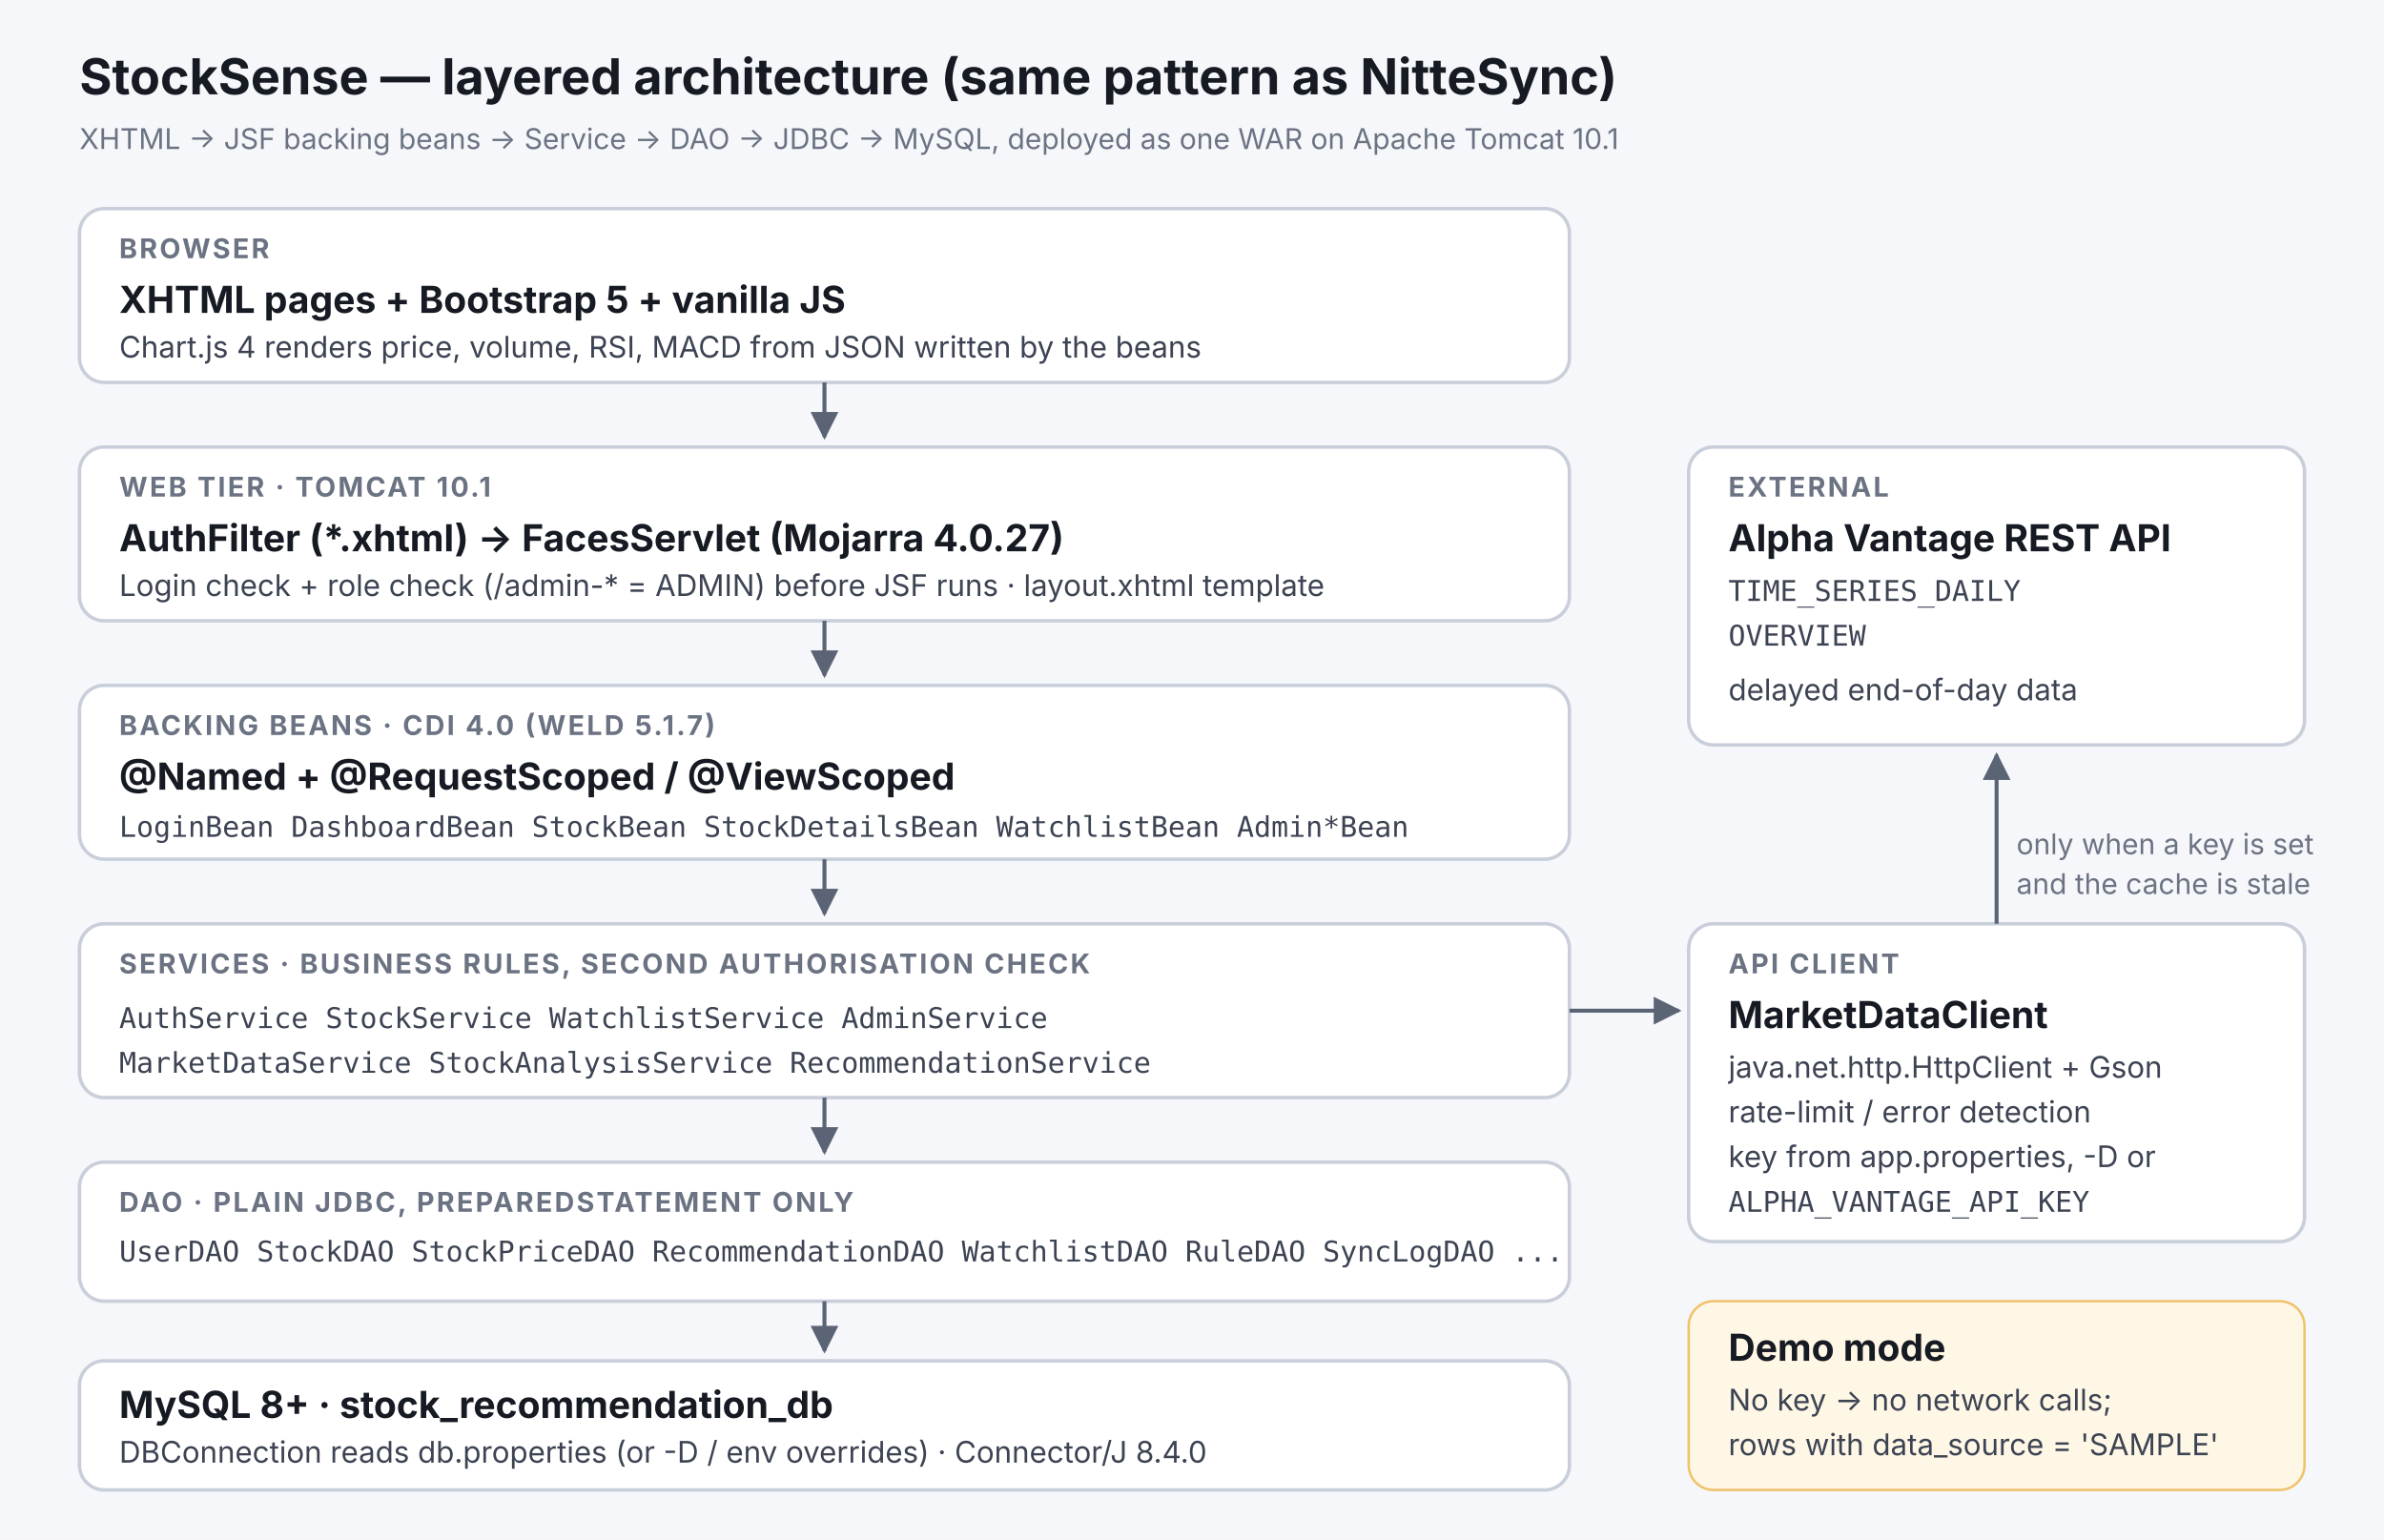
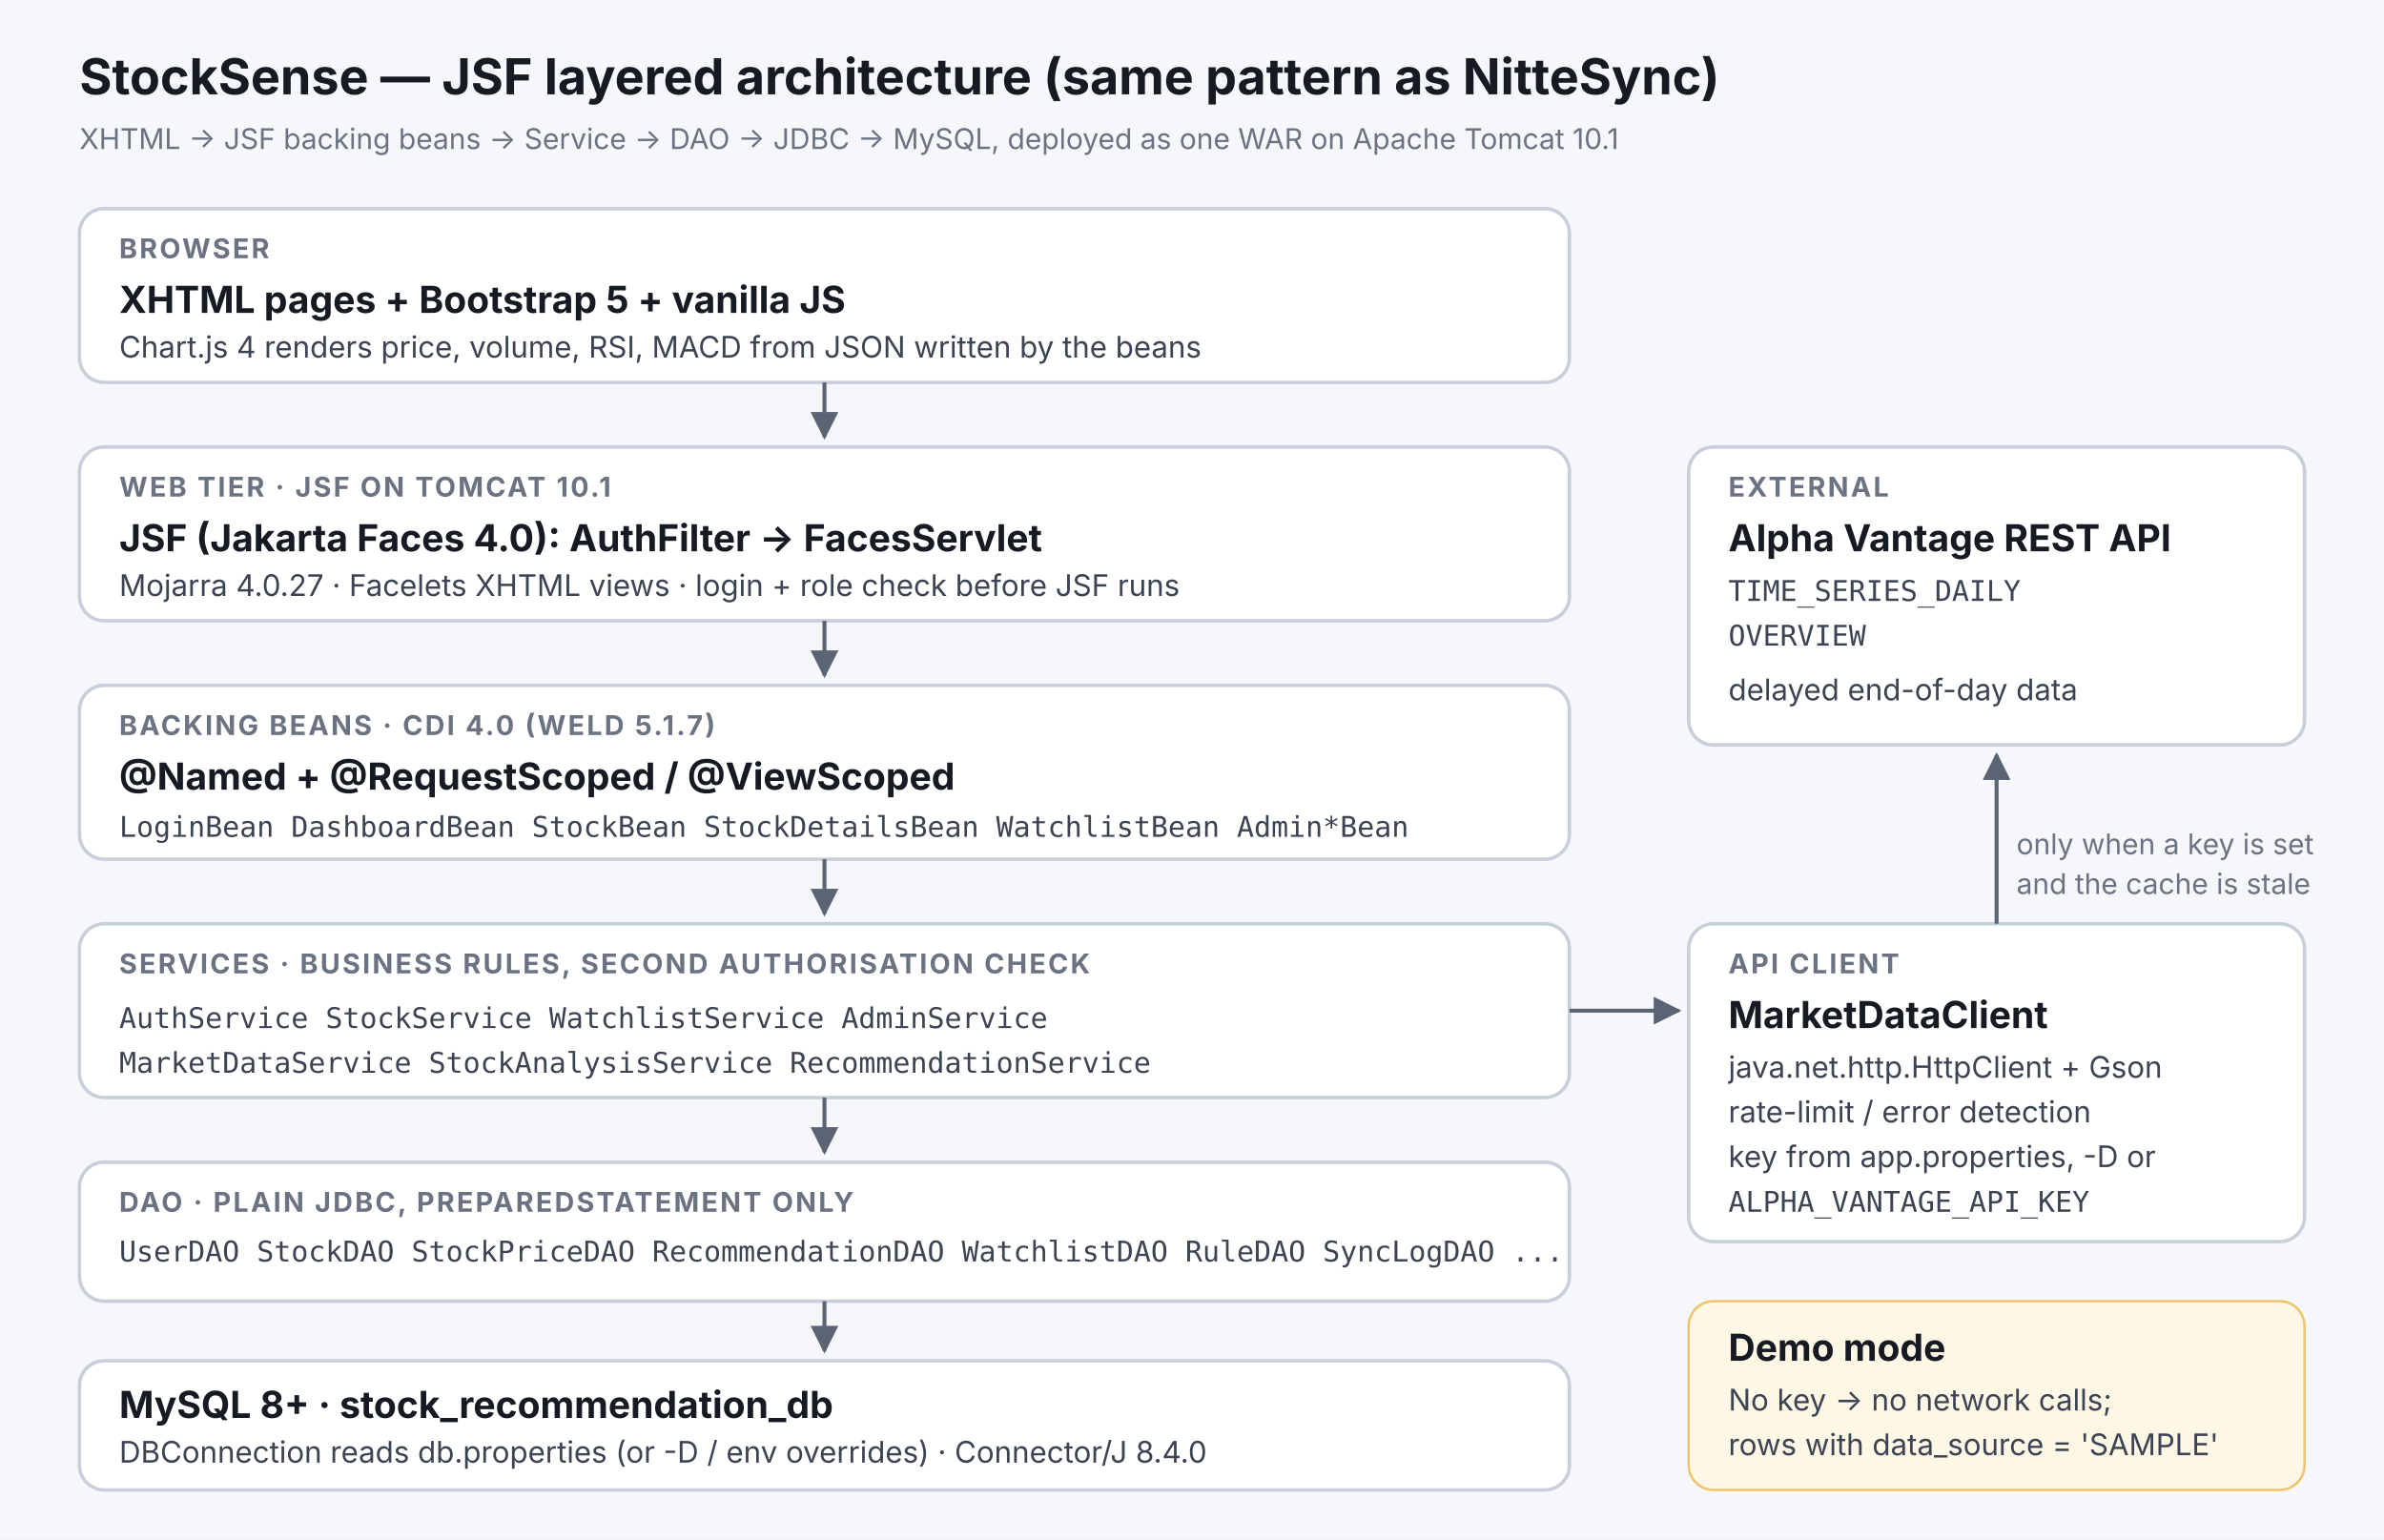
<svg xmlns="http://www.w3.org/2000/svg" viewBox="0 0 960 620" font-family="Inter, Segoe UI, Helvetica, Arial, sans-serif" role="img" aria-labelledby="t d">
  <defs>
    <marker id="arrow" viewBox="0 0 10 10" refX="9" refY="5" markerWidth="7" markerHeight="7" orient="auto-start-reverse">
      <path d="M0 0 L10 5 L0 10 z" fill="#5b6475" />
    </marker>
    <style>
      .box { fill: #ffffff; stroke: #c9cfda; stroke-width: 1.4; }
      .layer { font-size: 11px; font-weight: 700; letter-spacing: .08em; fill: #6b7383; }
      .title { font-size: 15px; font-weight: 700; fill: #161a22; }
      .item { font-size: 12px; fill: #3c4352; }
      .mono { font-family: Menlo, Consolas, monospace; font-size: 11.5px; fill: #3c4352; }
      .edge { stroke: #5b6475; stroke-width: 1.6; fill: none; marker-end: url(#arrow); }
      .dash { stroke-dasharray: 5 4; }
      .note { font-size: 11.5px; fill: #6b7383; }
    </style>
  </defs>
  <rect width="960" height="620" fill="#f6f7fa" />
-   <text x="32" y="38" font-size="20" font-weight="700" fill="#161a22">StockSense — layered architecture (same pattern as NitteSync)</text>
+   <text x="32" y="38" font-size="20" font-weight="700" fill="#161a22">StockSense — JSF layered architecture (same pattern as NitteSync)</text>
  <text x="32" y="60" class="note">XHTML → JSF backing beans → Service → DAO → JDBC → MySQL, deployed as one WAR on Apache Tomcat 10.1</text>
  <rect class="box" x="32" y="84" width="600" height="70" rx="10" />
  <text class="layer" x="48" y="104">BROWSER</text>
  <text class="title" x="48" y="126">XHTML pages + Bootstrap 5 + vanilla JS</text>
  <text class="item" x="48" y="144">Chart.js 4 renders price, volume, RSI, MACD from JSON written by the beans</text>
  <rect class="box" x="32" y="180" width="600" height="70" rx="10" />
-   <text class="layer" x="48" y="200">WEB TIER · TOMCAT 10.1</text>
-   <text class="title" x="48" y="222">AuthFilter (*.xhtml) → FacesServlet (Mojarra 4.0.27)</text>
-   <text class="item" x="48" y="240">Login check + role check (/admin-* = ADMIN) before JSF runs · layout.xhtml template</text>
+   <text class="layer" x="48" y="200">WEB TIER · JSF ON TOMCAT 10.1</text>
+   <text class="title" x="48" y="222">JSF (Jakarta Faces 4.0): AuthFilter → FacesServlet</text>
+   <text class="item" x="48" y="240">Mojarra 4.0.27 · Facelets XHTML views · login + role check before JSF runs</text>
  <rect class="box" x="32" y="276" width="600" height="70" rx="10" />
  <text class="layer" x="48" y="296">BACKING BEANS · CDI 4.0 (WELD 5.1.7)</text>
  <text class="title" x="48" y="318">@Named + @RequestScoped / @ViewScoped</text>
  <text class="mono" x="48" y="337">LoginBean DashboardBean StockBean StockDetailsBean WatchlistBean Admin*Bean</text>
  <rect class="box" x="32" y="372" width="600" height="70" rx="10" />
  <text class="layer" x="48" y="392">SERVICES · BUSINESS RULES, SECOND AUTHORISATION CHECK</text>
  <text class="mono" x="48" y="414">AuthService StockService WatchlistService AdminService</text>
  <text class="mono" x="48" y="432">MarketDataService StockAnalysisService RecommendationService</text>
  <rect class="box" x="32" y="468" width="600" height="56" rx="10" />
  <text class="layer" x="48" y="488">DAO · PLAIN JDBC, PREPAREDSTATEMENT ONLY</text>
  <text class="mono" x="48" y="508">UserDAO StockDAO StockPriceDAO RecommendationDAO WatchlistDAO RuleDAO SyncLogDAO ...</text>
  <rect class="box" x="32" y="548" width="600" height="52" rx="10" />
  <text class="title" x="48" y="571">MySQL 8+ · stock_recommendation_db</text>
  <text class="item" x="48" y="589">DBConnection reads db.properties (or -D / env overrides) · Connector/J 8.4.0</text>
  <g>
    <path class="edge" d="M332 154 V176" />
    <path class="edge" d="M332 250 V272" />
    <path class="edge" d="M332 346 V368" />
    <path class="edge" d="M332 442 V464" />
    <path class="edge" d="M332 524 V544" />
  </g>
  <rect class="box" x="680" y="372" width="248" height="128" rx="10" />
  <text class="layer" x="696" y="392">API CLIENT</text>
  <text class="title" x="696" y="414">MarketDataClient</text>
  <text class="item" x="696" y="434">java.net.http.HttpClient + Gson</text>
  <text class="item" x="696" y="452">rate-limit / error detection</text>
  <text class="item" x="696" y="470">key from app.properties, -D or</text>
  <text class="mono" x="696" y="488">ALPHA_VANTAGE_API_KEY</text>
  <rect class="box" x="680" y="180" width="248" height="120" rx="10" />
  <text class="layer" x="696" y="200">EXTERNAL</text>
  <text class="title" x="696" y="222">Alpha Vantage REST API</text>
  <text class="mono" x="696" y="242">TIME_SERIES_DAILY</text>
  <text class="mono" x="696" y="260">OVERVIEW</text>
  <text class="item" x="696" y="282">delayed end-of-day data</text>
  <path class="edge" d="M632 407 H676" />
  <path class="edge" d="M804 372 V304" />
  <text class="note" x="812" y="344">only when a key is set</text>
  <text class="note" x="812" y="360">and the cache is stale</text>
  <rect x="680" y="524" width="248" height="76" rx="10" fill="#fff7e6" stroke="#f0c36d" />
  <text class="title" x="696" y="548" fill="#7a5200">Demo mode</text>
  <text class="item" x="696" y="568">No key → no network calls;</text>
  <text class="item" x="696" y="586">rows with data_source = 'SAMPLE'</text>
</svg>
